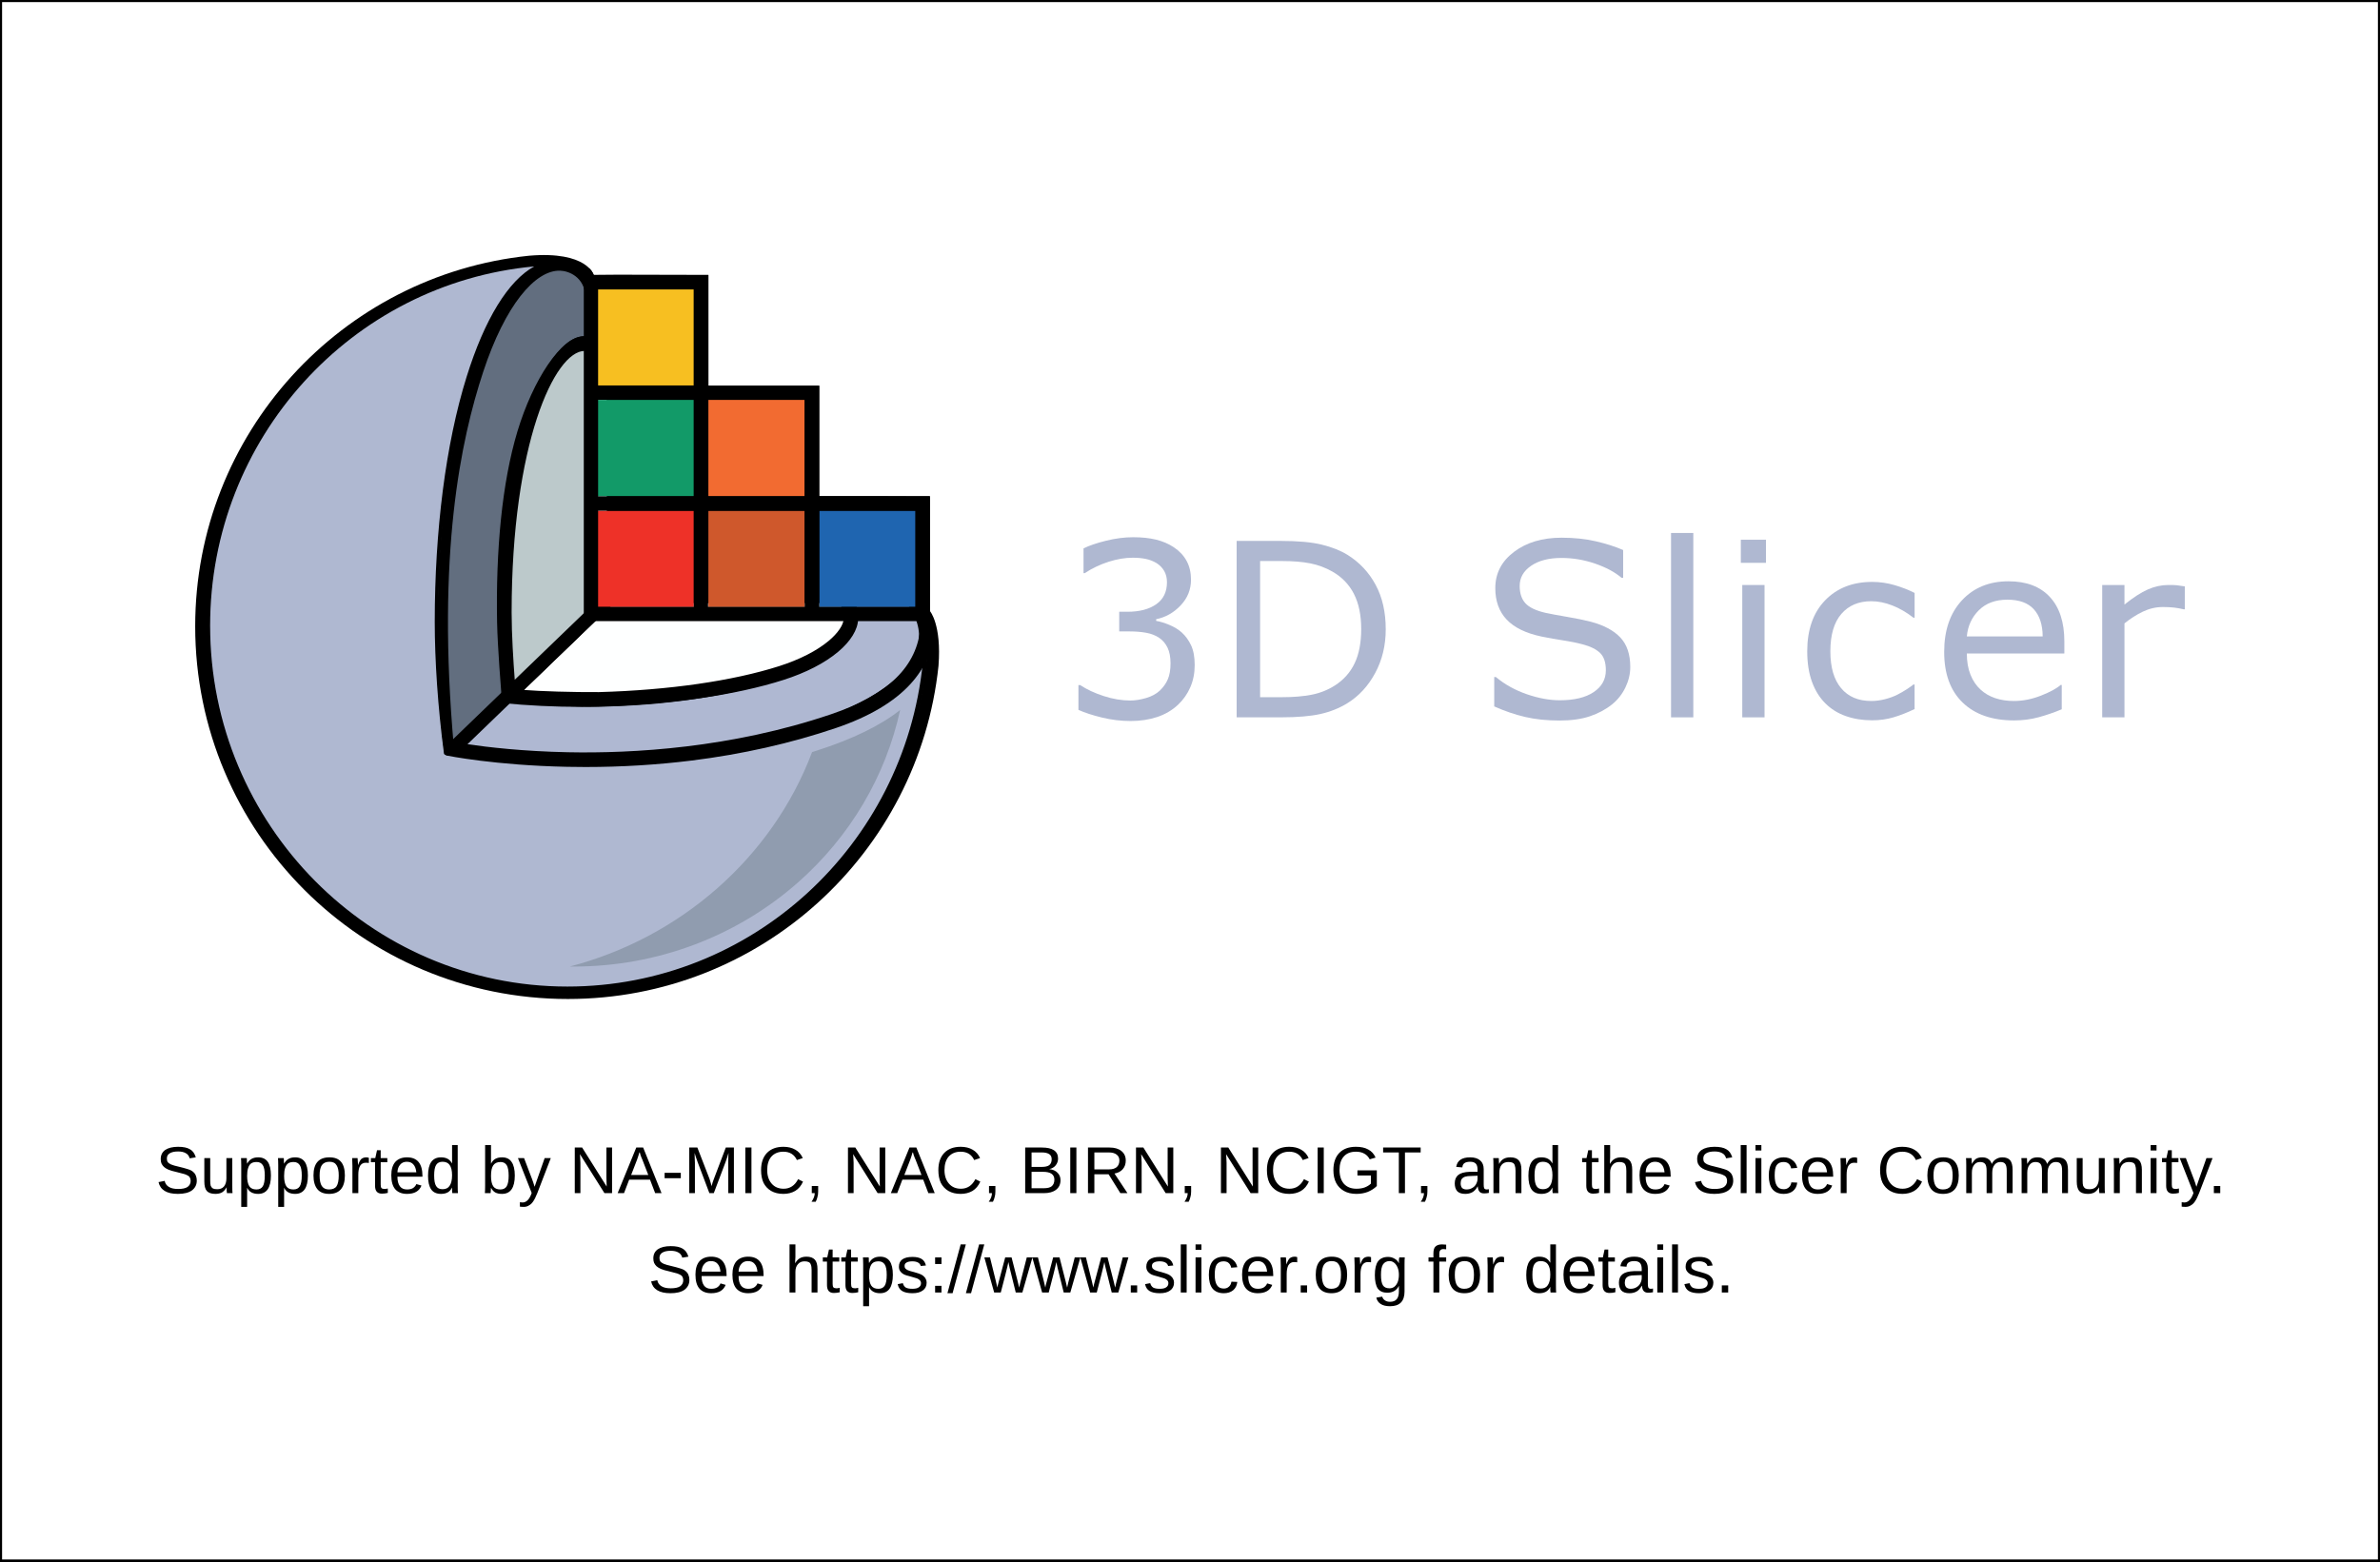
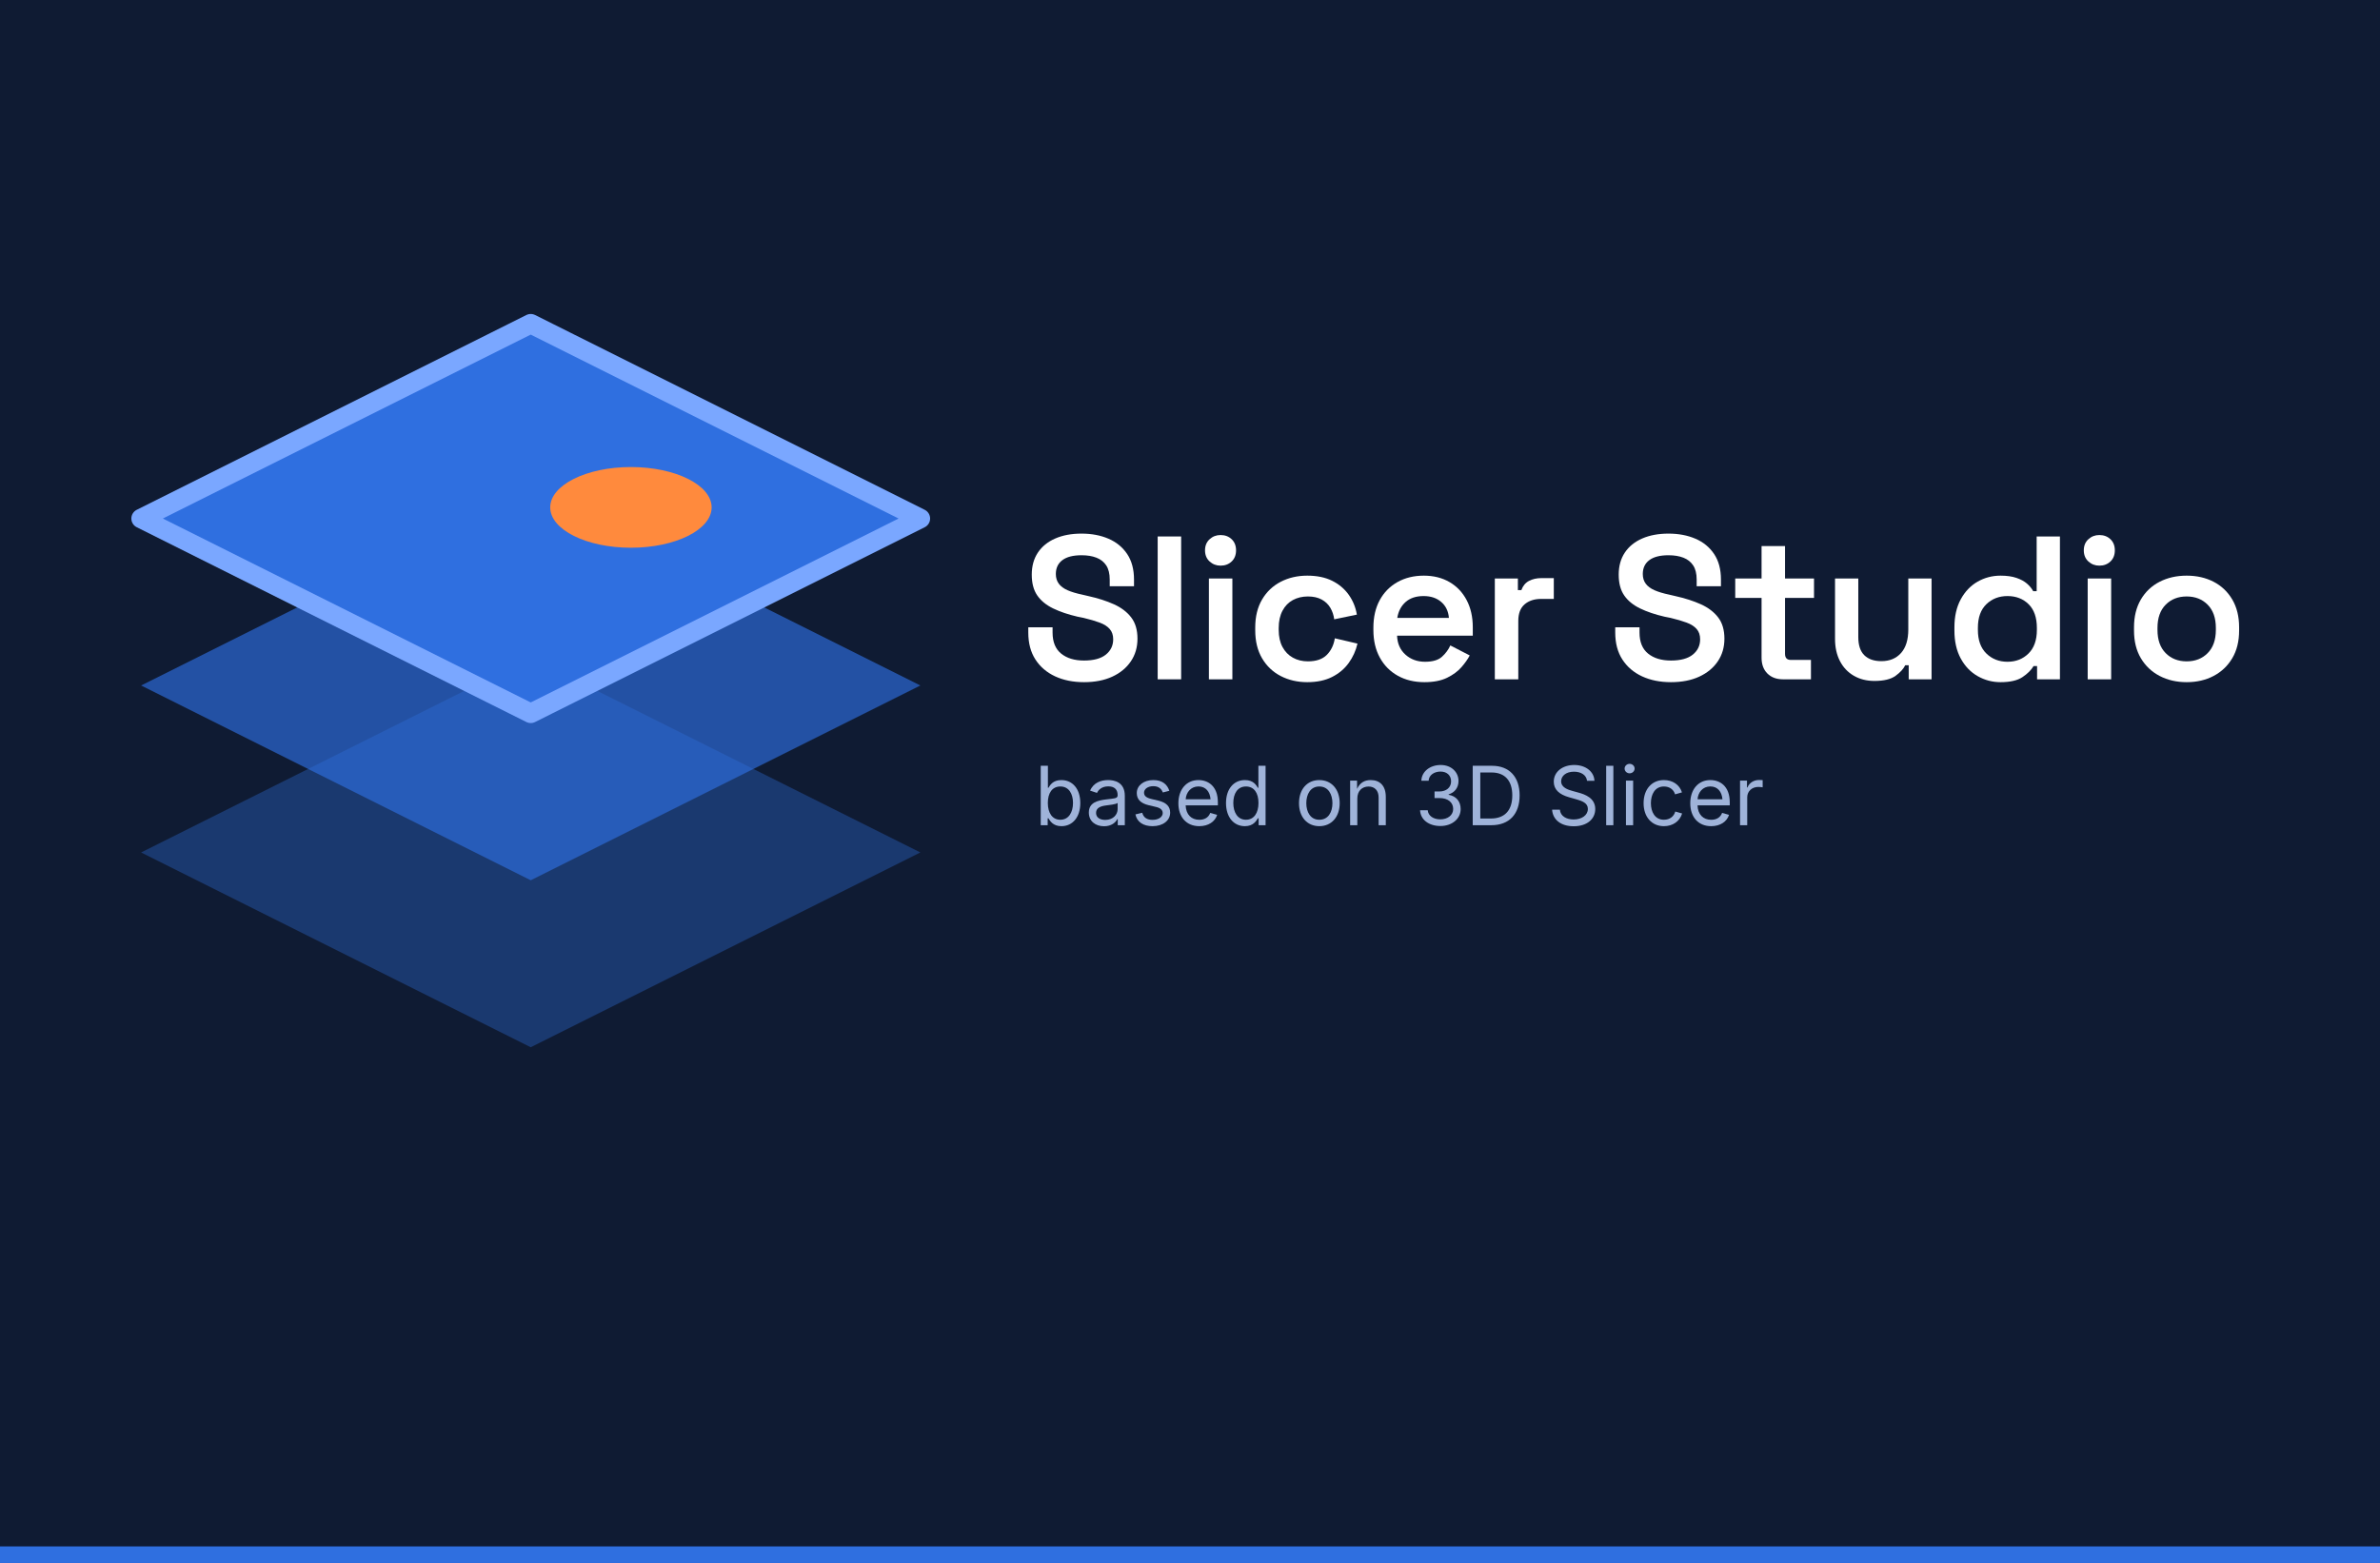
- <svg xmlns="http://www.w3.org/2000/svg" xmlns:xlink="http://www.w3.org/1999/xlink" width="573" height="376" viewBox="0 0 151.606 99.483" version="1.1" id="svg8">
-   <defs id="defs2">
-     <path d="M3225.3,4190c-298.6,0-658.1-34.3-922.8-69.3c-38.9-290.2-48.7-604.5-48.7-935.8    c0-1335.2,347.7-2436.4,789.5-2539.1c-1340.3,73-2404.8,1193.7-2404.8,2565.7c0,1419.1,1139,2569.6,2544,2569.6    c1356.8,0,2465.5-1073,2539.9-2424.7C5653.6,3827.9,4538.4,4190,3225.3,4190z" id="SVGID_1_" />
-   </defs>
-   <g id="layer1" transform="translate(0,-197.5166)">
-     <rect style="opacity:1;fill:#ffffff;fill-opacity:1;stroke:#000000;stroke-width:0.265;stroke-linecap:round;stroke-miterlimit:4;stroke-dasharray:none;stroke-opacity:1" id="rect1317" width="151.606" height="99.483" x="0" y="197.517" />
-     <g id="g1008" transform="matrix(0.00899764,0,0,0.00899764,7.596965,208.4833)">
-       <path id="path817" d="m 5739,3107.3 v 0 l -0.1,-812.6 -783.5,-0.4 V 1512.1 H 4170.7 V 728.2 l -644.1,-1.5 -167.7,1.4 c 0,0 -45.3,-171.2 -457.2,-136.3 C 1573.6,729 537.6,1851.6 537.6,3216.2 c 0,1457.2 1181.3,2638.5 2638.5,2638.5 1362.6,0 2483.9,-1032.9 2623.8,-2358.4 22.9,-294.1 -60.9,-389 -60.9,-389 z" />
-       <g id="g827">
-         <defs id="defs820">
-           <path d="m 3225.3,4190 c -298.6,0 -658.1,-34.3 -922.8,-69.3 -38.9,-290.2 -48.7,-604.5 -48.7,-935.8 0,-1335.2 347.7,-2436.4 789.5,-2539.1 -1340.3,73 -2404.8,1193.7 -2404.8,2565.7 0,1419.1 1139,2569.6 2544,2569.6 1356.8,0 2465.5,-1073 2539.9,-2424.7 -68.8,471.5 -1184,833.6 -2497.1,833.6 z" id="path947" />
-         </defs>
-         <use id="use822" style="overflow:visible;fill:#afb8d1" xlink:href="#SVGID_1_" x="0" y="0" width="100%" height="100%" />
-         <clipPath id="SVGID_2_">
-           <use id="use824" style="overflow:visible" xlink:href="#SVGID_1_" x="0" y="0" width="100%" height="100%" />
-         </clipPath>
-       </g>
-       <g id="g833">
-         <g id="g831">
-           <path id="path829" d="m 3172.6,5795.8 c -683.5,0 -1326,-268.8 -1809.3,-756.9 C 880.1,4550.7 614,3901.8 614,3211.6 614,1838.6 1676.4,705.2 3032.6,631.3 c 7.7,-0.4 14.2,5 15.3,12.5 1.1,7.5 -3.8,14.6 -11.2,16.3 -436.4,101.4 -778.2,1210.5 -778.2,2524.9 0,263.3 17.7,605.2 59.4,922.8 164.5,21.5 546.6,67.7 897.5,67.7 637,0 1244.5,-85 1710.6,-239.2 465.6,-154.1 739.8,-360.7 772.1,-581.8 1.1,-7.7 8.2,-13.1 15.9,-12.4 7.8,0.8 13.6,7.5 13.1,15.3 -75.4,1367.3 -1197.4,2438.4 -2554.5,2438.4 z M 2938,667.5 C 1643.5,787.5 643.2,1886.7 643.2,3211.6 c 0,1408.8 1134.7,2555 2529.4,2555 1301.8,0 2384.9,-997 2516,-2291.3 -96.6,187.2 -357.7,357.7 -753.4,488.7 -469,155.2 -1079.7,240.7 -1719.7,240.7 -360.7,0 -746.4,-56.7 -904.2,-77.6 -6.5,-0.9 -11.7,-6 -12.6,-12.5 -43.3,-322.4 -65.2,-662.3 -65.2,-929.6 0,-645.3 77.5,-1261.8 225.7,-1736.1 127.5,-408.6 295,-680.4 478.8,-781.4 z" />
-         </g>
-       </g>
-       <g id="g839">
-         <g id="g837">
-           <path id="path835" d="m 4936.8,4096.3 c -10,3.2 -20.6,6.5 -31.8,9.9 -283,750.9 -936.2,1315.8 -1715.2,1518.5 9.3,0.1 18.7,0.2 28.1,0.2 587.1,0 1150.2,-210.9 1585.5,-593.9 370.6,-326.1 622.7,-753.7 725,-1222.8 -138.3,109.6 -338,207.2 -591.6,288.1 z" class="st0" style="fill:#909caf" />
-         </g>
-       </g>
-       <g id="g845">
-         <g id="g843">
-           <path id="path841" d="M 3301.7,887.5 C 3295,737.8 3177.8,699.4 3121.1,697.7 c -176.5,-5.3 -389.1,244 -545,717.7 -157.1,477.2 -330.3,1285.3 -207.2,2656.2 l 340.4,-329.3 c 0,0 -2.3,-25.8 -4.5,-52.8 0,0 -26.7,-330.8 -29.9,-499.6 -9.8,-512 34.8,-991.3 143.8,-1353.5 109.7,-364.3 310.7,-673.7 467.4,-673.7 54.1,0 54.1,130.4 105.3,177.8 z" class="st1" style="fill:#626e7f" />
-         </g>
-       </g>
-       <g id="g851">
-         <g id="g849">
-           <path id="path847" d="m 4946.5,3883.1 c 292.9,-102.9 917.3,-382 651.3,-797.3 -16,-24.9 -35.6,-47.4 -59.8,-64.6 h -497.3 c 62.2,58.9 93.8,120.7 93.8,183.7 0,156.5 -194.1,303 -546.6,412.6 -350.4,108.9 -816.2,168.9 -1311.6,168.9 -194.2,0 -385.8,-9.3 -569.4,-27.7 l -0.9,-0.1 -334.4,313.3 c 164.7,21.5 559.9,58.2 888.9,58.2 633.9,-0.1 1232.7,-87.8 1686,-247 z" class="st2" style="fill:#afb8d2" />
-         </g>
-       </g>
-       <g id="g855">
-         <path id="path853" d="m 3297.3,1226.2 c -268.5,0 -556,760.1 -556,1891.6 0,173.9 15.3,402.5 29.4,568.7 l 718.7,-709.3 -2.9,-1676.3 c -51.9,-54.9 -137,-74.7 -189.2,-74.7 z" class="st3" style="fill:#bcc9cb" />
-       </g>
-       <g id="g863">
-         <g id="g861">
-           <path id="path857" d="m 3332.1,3733.7 c -150.6,0 -363.5,-11.7 -506.9,-28.5 l 729,-704.3 1566.2,-0.9 c 42.1,46 61.6,99.7 59.7,163.5 -3.4,109.7 -159,276.4 -492.6,382.9 -332.6,106.2 -791,172.4 -1290.8,186.3 -19.8,0.7 -41.5,1 -64.6,1 z" class="st4" style="fill:#feffff" />
-           <path id="path859" d="m 3332.1,3748.5 c -148.3,0 -346.3,-11.5 -492.7,-28.6 l -29.4,-3.4 698.8,-730.2 h 6.3 l 1611.7,-0.9 4.4,4.8 c 44.8,49 65.6,105.9 63.5,173.9 -1.9,63 -47.3,135.3 -127.6,203.5 -90.7,76.9 -220.4,143.6 -375.2,193.1 -333.8,106.6 -793.7,173 -1294.8,187 -20.1,0.5 -41.9,0.8 -65,0.8 z m -496.7,-54.6 c 141.7,15.1 359.2,25.1 496.7,25.1 22.8,0 44.4,-0.3 64,-0.8 498.5,-13.9 955.5,-79.9 1286.7,-185.6 151.1,-48.3 277.4,-113.1 365.2,-187.5 72.9,-61.8 115.6,-128.1 117.2,-181.9 1.8,-57.8 -15.1,-106.4 -51.5,-148.4 l -1573.3,0.9 z" />
-         </g>
-       </g>
-       <path id="path865" d="m 5672.3,3217.8 c -21.4,280.6 -228.1,483.5 -632,620.4 -706.6,239.6 -1404.4,278.7 -1865.5,269.3 -315.7,-6.4 -566.6,-35.8 -709.6,-56.8 l 312,-300.9 c 147.2,20.2 379.9,35.1 554.7,35.1 23.6,0 45.8,-0.3 65.9,-0.8 504.5,-14.1 967.9,-81.1 1304.9,-188.7 157.7,-50.4 291.2,-119 385.9,-198.4 89.6,-75.1 140.1,-157.4 142.4,-231.8 2.5,-82.7 -26.1,-154 -85.1,-212.1 l -4.3,-4.2 -1615.9,0.9 -2.9,-1648.9 c 0,-9.3 -3.6,-18.2 -10,-25 -56.2,-59.5 -148.8,-114.7 -215.8,-114.7 -154.4,0 -301.3,222.9 -413.5,575.6 -115.4,362.9 -179,853.5 -179,1381.2 0,185.5 17.3,423.3 27.1,542.2 l -385,371.3 c -8.3,-1.6 -12.9,-2.5 -13.3,-2.6 0,0 0,0 0,0 l -20.7,101 c 14,2.9 348.1,70.3 857.4,80.8 43.8,0.9 87.6,1.4 131.3,1.4 254.4,0 506.5,-15.4 751.1,-45.8 358.6,-44.7 702.1,-122.1 1020.9,-230.2 234.4,-79.5 412.3,-184.6 528.9,-312.5 103.1,-113.2 161.3,-247 172.8,-397.7 z m -543.5,-55.7 c -1.3,43.5 -40.9,102 -105.8,156.4 -84.6,70.9 -206,132.9 -351.2,179.3 -328.1,104.8 -781.5,170.1 -1276.3,183.9 -188.1,1.3 -411.8,-5.8 -531.6,-15.3 l 637,-614.2 1595.4,-0.9 c 23.5,32 33.8,67.4 32.5,110.8 z m -2351,-44.2 c 0,-1194.5 304.5,-1852 516.8,-1852 45.8,0 113.4,13.8 155.4,50.6 l 2.9,1645.6 -124.9,123.1 -528.1,509.2 c -9.6,-126.9 -22.1,-320.7 -22.1,-476.5 z" />
-       <g id="g899">
-         <g id="g869">
-           <path id="path867" d="m 7521.4,3258.9 c 26.8,24.1 48.9,54.3 66.3,90.6 17.3,36.4 26,83.3 26,140.9 0,57.1 -10.4,109.4 -31,156.9 -20.7,47.5 -49.8,88.9 -87.3,124.2 -41.9,39.2 -91.3,68.1 -148.1,86.8 -56.8,18.7 -119,28.1 -186.7,28.1 -69.4,0 -137.6,-8.3 -204.7,-24.8 -67.1,-16.5 -122.2,-34.5 -165.3,-54.1 v -175.3 h 12.6 c 47.5,31.3 103.5,57.3 167.8,78 64.3,20.7 126.4,31 186.3,31 35.2,0 72.7,-5.9 112.4,-17.6 39.7,-11.7 71.9,-29.1 96.5,-52 25.7,-24.6 44.9,-51.7 57.5,-81.4 12.6,-29.6 18.9,-67.1 18.9,-112.4 0,-44.7 -7.1,-81.8 -21.4,-111.2 -14.3,-29.4 -34,-52.4 -59.2,-69.2 -25.2,-17.3 -55.7,-29.2 -91.4,-35.7 -35.8,-6.4 -74.4,-9.6 -115.8,-9.6 h -75.5 v -139.3 h 58.7 c 85,0 152.8,-17.7 203.5,-53.3 50.6,-35.5 75.9,-87.4 75.9,-155.6 0,-30.2 -6.4,-56.6 -19.3,-79.3 -12.9,-22.7 -30.8,-41.2 -53.7,-55.8 -24.1,-14.5 -49.8,-24.6 -77.2,-30.2 -27.4,-5.6 -58.4,-8.4 -93.1,-8.4 -53.1,0 -109.6,9.5 -169.5,28.5 -59.9,19 -116.3,45.9 -169.5,80.5 h -8.4 V 2664 c 39.7,-19.6 92.7,-37.6 159,-54.1 66.3,-16.5 130.5,-24.8 192.5,-24.8 61,0 114.7,5.6 161.1,16.8 46.4,11.2 88.4,29.1 125.8,53.7 40.3,26.8 70.8,59.3 91.4,97.3 20.7,38 31,82.5 31,133.4 0,69.4 -24.5,129.9 -73.4,181.6 -49,51.7 -106.7,84.3 -173.3,97.7 v 11.7 c 26.8,4.5 57.6,13.8 92.3,28.1 34.9,14.4 64.3,32.2 88.3,53.5 z" class="st5" style="fill:#afb8d1" />
-         </g>
-         <g id="g873">
-           <path id="path871" d="m 8966.2,3237 c 0,113.6 -24.7,216.5 -74.2,308.7 -49.5,92.3 -115.4,163.9 -197.6,214.8 -57.1,35.2 -120.7,60.7 -190.9,76.3 -70.2,15.7 -162.6,23.5 -277.3,23.5 H 7910.7 V 2611.2 h 312.1 c 121.9,0 218.8,8.8 290.7,26.4 71.9,17.6 132.7,41.8 182.5,72.6 85,53.1 151.3,123.9 198.8,212.3 47.6,88.3 71.4,193.2 71.4,314.5 z m -173.7,-2.5 c 0,-97.9 -17.1,-180.4 -51.2,-247.5 -34.1,-67.1 -85,-120 -152.7,-158.6 -49.2,-28 -101.5,-47.4 -156.9,-58.3 -55.4,-10.9 -121.7,-16.4 -198.8,-16.4 h -156.1 v 964 h 156.1 c 80,0 149.8,-5.9 209.3,-17.6 59.6,-11.7 114.2,-33.6 164,-65.4 62.1,-39.7 108.7,-92 139.7,-156.9 31.1,-64.8 46.6,-146 46.6,-243.3 z" class="st5" style="fill:#afb8d1" />
-         </g>
-         <g id="g877">
-           <path id="path875" d="m 10697.4,3503.8 c 0,48.7 -11.3,96.8 -34,144.3 -22.7,47.5 -54.4,87.8 -95.2,120.8 -44.8,35.8 -96.9,63.8 -156.5,83.9 -59.6,20.1 -131.3,30.2 -215.2,30.2 -90.1,0 -171,-8.4 -242.9,-25.2 -71.9,-16.8 -145,-41.7 -219.4,-74.7 V 3575 h 11.7 c 63.2,52.6 136.2,93.1 219,121.7 82.8,28.5 160.5,42.8 233.2,42.8 102.9,0 183,-19.3 240.4,-57.9 57.3,-38.6 86,-90 86,-154.4 0,-55.4 -13.6,-96.2 -40.7,-122.5 -27.1,-26.3 -68.4,-46.7 -123.8,-61.2 -41.9,-11.2 -87.4,-20.4 -136.3,-27.7 -48.9,-7.3 -100.8,-16.5 -155.6,-27.7 -110.7,-23.5 -192.8,-63.6 -246.2,-120.4 -53.4,-56.8 -80.1,-130.7 -80.1,-221.9 0,-104.6 44.2,-190.3 132.6,-257.1 88.4,-66.8 200.5,-100.3 336.4,-100.3 87.8,0 168.3,8.4 241.6,25.2 73.3,16.8 138.1,37.5 194.6,62.1 V 2872 h -11.7 c -47.5,-40.3 -110.1,-73.7 -187.5,-100.3 -77.5,-26.6 -156.8,-39.9 -237.9,-39.9 -88.9,0 -160.4,18.5 -214.4,55.4 -54,36.9 -81,84.5 -81,142.6 0,52 13.4,92.9 40.3,122.5 26.8,29.7 74.1,52.3 141.8,68 35.8,7.8 86.7,17.3 152.7,28.5 66,11.2 121.9,22.7 167.8,34.4 92.8,24.6 162.8,61.8 209.7,111.6 47.1,49.9 70.6,119.6 70.6,209 z" class="st5" style="fill:#afb8d1" />
-         </g>
-         <g id="g881">
-           <path id="path879" d="M 11143.7,3860.4 H 10986 V 2555 h 157.7 z" class="st5" style="fill:#afb8d1" />
-         </g>
-         <g id="g885">
-           <path id="path883" d="m 11658,2766.4 h -177.9 v -163.6 h 177.9 z m -10,1094 h -157.7 v -937.1 h 157.7 z" class="st5" style="fill:#afb8d1" />
-         </g>
-         <g id="g889">
-           <path id="path887" d="m 12710.4,3801.7 c -52.6,25.2 -102.5,44.8 -149.8,58.7 -47.3,14 -97.5,21 -150.6,21 -67.7,0 -129.8,-9.9 -186.3,-29.8 -56.5,-19.8 -104.9,-49.9 -145.1,-90.2 -40.8,-40.3 -72.4,-91.2 -94.8,-152.7 -22.4,-61.5 -33.6,-133.4 -33.6,-215.6 0,-153.2 42.1,-273.5 126.3,-360.8 84.2,-87.3 195.3,-130.9 333.5,-130.9 53.7,0 106.4,7.6 158.2,22.7 51.7,15.1 99.1,33.6 142.2,55.4 v 175.3 h -8.4 c -48.1,-37.5 -97.7,-66.3 -148.9,-86.4 -51.2,-20.1 -101.1,-30.2 -149.8,-30.2 -89.5,0 -160.1,30.1 -211.8,90.2 -51.7,60.1 -77.6,148.4 -77.6,264.7 0,113 25.3,199.8 75.9,260.5 50.6,60.7 121.8,91 213.5,91 31.9,0 64.3,-4.2 97.3,-12.6 33,-8.4 62.6,-19.3 88.9,-32.7 22.9,-11.7 44.5,-24.2 64.6,-37.3 20.1,-13.1 36.1,-24.5 47.8,-34 h 8.4 v 173.7 z" class="st5" style="fill:#afb8d1" />
-         </g>
-         <g id="g893">
-           <path id="path891" d="m 13770.6,3408.2 h -690.5 c 0,57.6 8.7,107.8 26,150.6 17.3,42.8 41.1,77.9 71.3,105.3 29.1,26.8 63.6,47 103.6,60.4 40,13.4 84,20.1 132.1,20.1 63.8,0 127.9,-12.7 192.6,-38.2 64.6,-25.4 110.6,-50.5 138,-75.1 h 8.4 v 172 c -53.1,22.4 -107.4,41.1 -162.8,56.2 -55.4,15.1 -113.6,22.7 -174.5,22.7 -155.5,0 -276.9,-42.1 -364.1,-126.3 -87.3,-84.2 -130.9,-203.7 -130.9,-358.7 0,-153.2 41.8,-274.9 125.4,-365 83.6,-90 193.7,-135.1 330.1,-135.1 126.4,0 223.9,36.9 292.4,110.7 68.5,73.8 102.8,178.7 102.8,314.6 v 85.8 z m -153.5,-120.8 c -0.6,-82.8 -21.4,-146.8 -62.5,-192.1 -41.1,-45.3 -103.6,-68 -187.5,-68 -84.5,0 -151.7,24.9 -201.8,74.7 -50.1,49.8 -78.4,111.6 -85.2,185.4 z" class="st5" style="fill:#afb8d1" />
-         </g>
-         <g id="g897">
-           <path id="path895" d="m 14623.2,3095.3 h -8.4 c -23.5,-5.6 -46.3,-9.6 -68.4,-12.2 -22.1,-2.5 -48.2,-3.8 -78.4,-3.8 -48.7,0 -95.6,10.8 -140.9,32.3 -45.3,21.5 -88.9,49.4 -130.9,83.5 v 665.3 h -157.7 v -937.1 h 157.7 v 138.4 c 62.6,-50.3 117.9,-86 165.7,-107 47.8,-21 96.6,-31.5 146.4,-31.5 27.4,0 47.3,0.7 59.6,2.1 12.3,1.4 30.8,4.1 55.4,8 v 162 z" class="st5" style="fill:#afb8d1" />
-         </g>
-       </g>
-       <g id="g905">
-         <g id="g903">
-           <rect id="rect901" height="681.6" width="681.6" class="st6" y="830.6" x="3386.2" style="fill:#f7bf21" />
-         </g>
-       </g>
-       <g id="g911">
-         <g id="g909">
-           <rect id="rect907" height="681.6" width="681.6" class="st7" y="1612.8" x="3386.2" style="fill:#129a68" />
-         </g>
-       </g>
-       <g id="g915">
-         <rect id="rect913" height="681.6" width="681.6" class="st8" y="1612.8" x="4170.8" style="fill:#f26b31" />
-       </g>
-       <g id="g921">
-         <g id="g919">
-           <rect id="rect917" height="681.6" width="681.6" class="st9" y="2398.1" x="4955.5" style="fill:#1f65b0" />
-         </g>
-       </g>
-       <g id="g927">
-         <g id="g925">
-           <rect id="rect923" height="681.6" width="681.6" class="st10" y="2398.1" x="3386.2" style="fill:#ee3128" />
-         </g>
-       </g>
-       <g id="g933">
-         <g id="g931">
-           <rect id="rect929" height="681.6" width="681.6" class="st11" y="2398.1" x="4170.8" style="fill:#cf582c" />
-         </g>
-       </g>
-       <path id="path935" d="m 5739,3107.3 v 0 -812.5 l -783.5,-0.5 v -782.2 h -784.7 v -784 h -811.7 c 0,0 -5.3,-20.1 -28.9,-45.2 0,0 -41.5,11.1 -41.5,34.7 0,23.2 0,2446 0,2446 l 43.3,15.6 H 5696.5 Z M 4067.4,3078 H 3390 v -681 h 677.4 z m 0,-782.2 H 3390 v -684.1 h 677.4 z m 0,-785.3 H 3390 V 829.3 h 677.4 z M 4852.5,3078 h -683.9 v -681 h 683.9 z m 0,-782.2 h -683.9 v -684.1 h 683.9 z M 5636.7,3078 H 4956 v -681 h 680.7 z" />
+ <svg xmlns="http://www.w3.org/2000/svg" width="574" height="377" viewBox="0 0 574 377">
+   <rect width="574" height="377" fill="#0f1b33" />
+   <g transform="translate(30.00 66.00) scale(0.335616) translate(-220 -224)">
+     <polygon points="232,640 512,500 792,640 512,780" fill="#2f6fe0" fill-opacity="0.35" />
+     <polygon points="232,520 512,380 792,520 512,660" fill="#2f6fe0" fill-opacity="0.65" />
+     <polygon points="232,400 512,260 792,400 512,540" fill="#2f6fe0" stroke="#7aa7ff" stroke-width="14" stroke-linejoin="round" />
+     <ellipse cx="584" cy="392" rx="58" ry="29" fill="#ff8a3d" />
+   </g>
+   <g transform="translate(248.00 128.71) scale(0.04922) translate(-37.00 714.00)" fill="#ffffff">
+     <g>
+       <path d="M310.0 14Q230.0 14 168.5 -14.5Q107.0 -43 72.0 -97.0Q37.0 -151 37.0 -229V-255H156.0V-229Q156.0 -160 198.0 -126.0Q240.0 -92 310.0 -92Q381.0 -92 417.0 -121.0Q453.0 -150 453.0 -196Q453.0 -227 436.0 -246.5Q419.0 -266 386.5 -278.0Q354.0 -290 308.0 -301L278.0 -307Q209.0 -323 158.5 -347.5Q108.0 -372 81.0 -411.0Q54.0 -450 54.0 -513Q54.0 -576 84.0 -621.0Q114.0 -666 169.0 -690.0Q224.0 -714 298.0 -714Q372.0 -714 430.0 -689.0Q488.0 -664 521.5 -614.0Q555.0 -564 555.0 -489V-456H436.0V-489Q436.0 -532 419.0 -558.0Q402.0 -584 371.0 -596.0Q340.0 -608 298.0 -608Q236.0 -608 204.0 -584.0Q172.0 -560 172.0 -516Q172.0 -488 186.5 -468.5Q201.0 -449 229.5 -436.5Q258.0 -424 301.0 -415L331.0 -408Q403.0 -392 457.0 -367.5Q511.0 -343 541.5 -303.0Q572.0 -263 572.0 -199Q572.0 -136 539.5 -88.0Q507.0 -40 448.5 -13.0Q390.0 14 310.0 14Z" />
+       <path d="M671.0 0V-700H786.0V0Z" />
+       <path d="M922.0 0V-494H1037.0V0ZM979.0 -557Q948.0 -557 925.5 -577.5Q903.0 -598 903.0 -632Q903.0 -666 925.5 -686.5Q948.0 -707 979.0 -707Q1012.0 -707 1033.5 -686.5Q1055.0 -666 1055.0 -632Q1055.0 -598 1033.5 -577.5Q1012.0 -557 979.0 -557Z" />
+       <path d="M1404.0 14Q1332.0 14 1274.0 -16.0Q1216.0 -46 1182.5 -103.0Q1149.0 -160 1149.0 -240V-254Q1149.0 -334 1182.5 -391.0Q1216.0 -448 1274.0 -478.0Q1332.0 -508 1404.0 -508Q1475.0 -508 1525.5 -483.0Q1576.0 -458 1607.0 -414.5Q1638.0 -371 1647.0 -317L1536.0 -294Q1532.0 -325 1517.0 -350.5Q1502.0 -376 1474.5 -391.0Q1447.0 -406 1407.0 -406Q1366.0 -406 1333.5 -388.5Q1301.0 -371 1282.5 -336.0Q1264.0 -301 1264.0 -252V-242Q1264.0 -193 1282.5 -158.5Q1301.0 -124 1333.5 -106.0Q1366.0 -88 1407.0 -88Q1468.0 -88 1499.5 -119.5Q1531.0 -151 1539.0 -201L1650.0 -175Q1638.0 -123 1607.0 -80.0Q1576.0 -37 1525.5 -11.5Q1475.0 14 1404.0 14Z" />
+       <path d="M1978.0 14Q1904.0 14 1847.5 -17.5Q1791.0 -49 1759.5 -106.5Q1728.0 -164 1728.0 -241V-253Q1728.0 -331 1759.0 -388.0Q1790.0 -445 1846.0 -476.5Q1902.0 -508 1975.0 -508Q2047.0 -508 2101.0 -476.5Q2155.0 -445 2185.0 -388.0Q2215.0 -331 2215.0 -255V-214H1844.0Q1846.0 -156 1885.0 -121.0Q1924.0 -86 1981.0 -86Q2037.0 -86 2064.0 -110.5Q2091.0 -135 2105.0 -166L2200.0 -117Q2186.0 -90 2159.5 -59.5Q2133.0 -29 2089.0 -7.5Q2045.0 14 1978.0 14ZM1845.0 -301H2098.0Q2094.0 -350 2060.5 -379.0Q2027.0 -408 1974.0 -408Q1919.0 -408 1886.0 -379.0Q1853.0 -350 1845.0 -301Z" />
+       <path d="M2323.0 0V-494H2436.0V-437H2453.0Q2464.0 -468 2490.0 -482.0Q2516.0 -496 2552.0 -496H2612.0V-394H2550.0Q2500.0 -394 2469.0 -367.5Q2438.0 -341 2438.0 -286V0Z" />
+       <path d="M3186.0 14Q3106.0 14 3044.5 -14.5Q2983.0 -43 2948.0 -97.0Q2913.0 -151 2913.0 -229V-255H3032.0V-229Q3032.0 -160 3074.0 -126.0Q3116.0 -92 3186.0 -92Q3257.0 -92 3293.0 -121.0Q3329.0 -150 3329.0 -196Q3329.0 -227 3312.0 -246.5Q3295.0 -266 3262.5 -278.0Q3230.0 -290 3184.0 -301L3154.0 -307Q3085.0 -323 3034.5 -347.5Q2984.0 -372 2957.0 -411.0Q2930.0 -450 2930.0 -513Q2930.0 -576 2960.0 -621.0Q2990.0 -666 3045.0 -690.0Q3100.0 -714 3174.0 -714Q3248.0 -714 3306.0 -689.0Q3364.0 -664 3397.5 -614.0Q3431.0 -564 3431.0 -489V-456H3312.0V-489Q3312.0 -532 3295.0 -558.0Q3278.0 -584 3247.0 -596.0Q3216.0 -608 3174.0 -608Q3112.0 -608 3080.0 -584.0Q3048.0 -560 3048.0 -516Q3048.0 -488 3062.5 -468.5Q3077.0 -449 3105.5 -436.5Q3134.0 -424 3177.0 -415L3207.0 -408Q3279.0 -392 3333.0 -367.5Q3387.0 -343 3417.5 -303.0Q3448.0 -263 3448.0 -199Q3448.0 -136 3415.5 -88.0Q3383.0 -40 3324.5 -13.0Q3266.0 14 3186.0 14Z" />
+       <path d="M3735.0 0Q3687.0 0 3658.5 -28.5Q3630.0 -57 3630.0 -106V-399H3501.0V-494H3630.0V-653H3745.0V-494H3887.0V-399H3745.0V-125Q3745.0 -95 3773.0 -95H3872.0V0Z" />
+       <path d="M4183.0 8Q4126.0 8 4082.0 -17.5Q4038.0 -43 4014.0 -89.5Q3990.0 -136 3990.0 -198V-494H4104.0V-207Q4104.0 -147 4133.5 -118.0Q4163.0 -89 4217.0 -89Q4278.0 -89 4313.5 -129.0Q4349.0 -169 4349.0 -244V-494H4463.0V0H4351.0V-69H4334.0Q4321.0 -42 4286.5 -17.0Q4252.0 8 4183.0 8Z" />
+       <path d="M4801.0 14Q4741.0 14 4689.0 -15.5Q4637.0 -45 4606.0 -102.0Q4575.0 -159 4575.0 -239V-255Q4575.0 -335 4606.0 -392.0Q4637.0 -449 4688.5 -478.5Q4740.0 -508 4801.0 -508Q4847.0 -508 4879.0 -497.0Q4911.0 -486 4930.5 -469.0Q4950.0 -452 4961.0 -432H4978.0V-700H5092.0V0H4980.0V-65H4963.0Q4945.0 -35 4908.0 -10.5Q4871.0 14 4801.0 14ZM4835.0 -86Q4897.0 -86 4938.0 -126.5Q4979.0 -167 4979.0 -242V-252Q4979.0 -328 4938.5 -368.0Q4898.0 -408 4835.0 -408Q4773.0 -408 4731.5 -368.0Q4690.0 -328 4690.0 -252V-242Q4690.0 -167 4731.5 -126.5Q4773.0 -86 4835.0 -86Z" />
+       <path d="M5228.0 0V-494H5343.0V0ZM5285.0 -557Q5254.0 -557 5231.5 -577.5Q5209.0 -598 5209.0 -632Q5209.0 -666 5231.5 -686.5Q5254.0 -707 5285.0 -707Q5318.0 -707 5339.5 -686.5Q5361.0 -666 5361.0 -632Q5361.0 -598 5339.5 -577.5Q5318.0 -557 5285.0 -557Z" />
+       <path d="M5713.0 14Q5639.0 14 5580.5 -16.5Q5522.0 -47 5488.5 -103.5Q5455.0 -160 5455.0 -239V-255Q5455.0 -334 5488.5 -391.0Q5522.0 -448 5580.5 -478.0Q5639.0 -508 5713.0 -508Q5787.0 -508 5845.0 -478.0Q5903.0 -448 5936.5 -391.0Q5970.0 -334 5970.0 -255V-239Q5970.0 -160 5936.5 -103.5Q5903.0 -47 5845.0 -16.5Q5787.0 14 5713.0 14ZM5713.0 -88Q5776.0 -88 5816.0 -128.5Q5856.0 -169 5856.0 -242V-252Q5856.0 -325 5816.0 -365.5Q5776.0 -406 5713.0 -406Q5650.0 -406 5610.0 -365.5Q5570.0 -325 5570.0 -252V-242Q5570.0 -169 5610.0 -128.5Q5650.0 -88 5713.0 -88Z" />
    </g>
-     <text xml:space="preserve" style="font-style:normal;font-variant:normal;font-weight:normal;font-stretch:normal;font-size:4.233px;line-height:1.25;font-family:Arial;-inkscape-font-specification:Arial;letter-spacing:0px;word-spacing:0px;fill:#000000;fill-opacity:1;stroke:none;stroke-width:0.265" x="41.288" y="279.86" id="text1012">
-       <tspan x="41.288" y="279.86" style="font-style:normal;font-variant:normal;font-weight:normal;font-stretch:normal;font-size:4.233px;font-family:Arial;-inkscape-font-specification:Arial;fill:#000000;fill-opacity:1;stroke-width:0.265" id="tspan1022">See https://www.slicer.org for details.</tspan>
-     </text>
-     <text xml:space="preserve" style="font-style:normal;font-variant:normal;font-weight:normal;font-stretch:normal;font-size:4.233px;line-height:1.25;font-family:Arial;-inkscape-font-specification:Arial;letter-spacing:0px;word-spacing:0px;fill:#000000;fill-opacity:1;stroke:none;stroke-width:0.265" x="9.911" y="273.532" id="text1012-1">
-       <tspan x="9.911" y="273.532" style="font-style:normal;font-variant:normal;font-weight:normal;font-stretch:normal;font-size:4.233px;font-family:Arial;-inkscape-font-specification:Arial;fill:#000000;fill-opacity:1;stroke-width:0.265" id="tspan1022-3">Supported by NA-MIC, NAC, BIRN, NCIGT, and the Slicer Community.</tspan>
-     </text>
  </g>
-   <style id="style815" type="text/css">
- 	.st0{fill:#909CAF;}
- 	.st1{fill:#626E7F;}
- 	.st2{fill:#AFB8D2;}
- 	.st3{fill:#BCC9CB;}
- 	.st4{fill:#FEFFFF;}
- 	.st5{fill:#AFB8D1;}
- 	.st6{fill:#F7BF21;}
- 	.st7{fill:#129A68;}
- 	.st8{fill:#F26B31;}
- 	.st9{fill:#1F65B0;}
- 	.st10{fill:#EE3128;}
- 	.st11{fill:#CF582C;}
- </style>
+   <g transform="translate(251.00 184.24) scale(0.00962) translate(-158.00 1539.00)" fill="#9fb3d9">
+     <g>
+       <path d="M677.0 24C956.0 24 1150.0 -200 1150.0 -556C1150.0 -910 955.0 -1132 676.0 -1132C458.0 -1132 389.0 -998 352.0 -939H338.0V-1490H158.0V0H332.0V-173H352.0C389.0 -111 464.0 24 677.0 24ZM650.0 -137C447.0 -137 336.0 -309 336.0 -558C336.0 -805 444.0 -971 650.0 -971C862.0 -971 967.0 -790 967.0 -558C967.0 -323 859.0 -137 650.0 -137Z" />
+       <path d="M1745.0 26C1934.0 26 2039.0 -73 2077.0 -152H2089.0V0H2266.0V-737C2266.0 -1086 1997.0 -1132 1847.0 -1132C1674.0 -1132 1482.0 -1070 1396.0 -867L1569.0 -810C1604.0 -888 1691.0 -974 1852.0 -974C2007.0 -974 2086.0 -894 2086.0 -755V-749C2086.0 -666 1998.0 -672 1799.0 -647C1592.0 -621 1364.0 -574 1364.0 -318C1364.0 -98 1533.0 26 1745.0 26ZM1776.0 -133C1642.0 -133 1545.0 -193 1545.0 -309C1545.0 -436 1660.0 -478 1791.0 -495C1860.0 -504 2056.0 -524 2086.0 -559V-404C2086.0 -267 1975.0 -133 1776.0 -133Z" />
+       <path d="M2962.0 24C3224.0 24 3403.0 -119 3403.0 -315C3403.0 -468 3308.0 -569 3105.0 -617L2936.0 -657C2805.0 -688 2748.0 -734 2748.0 -817C2748.0 -910 2848.0 -979 2981.0 -979C3125.0 -979 3188.0 -901 3219.0 -821L3382.0 -863C3331.0 -1020 3210.0 -1132 2980.0 -1132C2742.0 -1132 2566.0 -998 2566.0 -806C2566.0 -649 2663.0 -549 2866.0 -501L3052.0 -457C3162.0 -431 3216.0 -380 3216.0 -303C3216.0 -211 3116.0 -134 2960.0 -134C2826.0 -134 2735.0 -189 2703.0 -312L2532.0 -271C2572.0 -78 2732.0 24 2962.0 24Z" />
+       <path d="M4133.0 24C4362.0 24 4529.0 -91 4581.0 -260L4407.0 -308C4365.0 -194 4266.0 -136 4134.0 -136C3936.0 -136 3800.0 -264 3791.0 -498H4599.0V-573C4599.0 -986 4349.0 -1132 4112.0 -1132C3807.0 -1132 3609.0 -893 3609.0 -550C3609.0 -206 3809.0 24 4133.0 24ZM3792.0 -650C3803.0 -821 3920.0 -972 4112.0 -972C4296.0 -972 4399.0 -840 4416.0 -650Z" />
+       <path d="M5276.0 24C5489.0 24 5564.0 -111 5601.0 -173H5621.0V0H5795.0V-1490H5615.0V-939H5601.0C5564.0 -998 5495.0 -1132 5277.0 -1132C4998.0 -1132 4803.0 -910 4803.0 -556C4803.0 -200 4997.0 24 5276.0 24ZM5303.0 -137C5094.0 -137 4986.0 -323 4986.0 -558C4986.0 -790 5091.0 -971 5303.0 -971C5509.0 -971 5617.0 -805 5617.0 -558C5617.0 -309 5506.0 -137 5303.0 -137Z" />
+       <path d="M7142.0 24C7447.0 24 7653.0 -207 7653.0 -552C7653.0 -902 7447.0 -1132 7142.0 -1132C6838.0 -1132 6633.0 -902 6633.0 -552C6633.0 -207 6838.0 24 7142.0 24ZM7142.0 -137C6919.0 -137 6816.0 -332 6816.0 -552C6816.0 -775 6919.0 -971 7142.0 -971C7368.0 -971 7471.0 -774 7471.0 -552C7471.0 -332 7368.0 -137 7142.0 -137Z" />
+       <path d="M8095.0 -670C8095.0 -861 8216.0 -970 8377.0 -970C8533.0 -970 8629.0 -867 8629.0 -695V0H8809.0V-710C8809.0 -993 8657.0 -1132 8431.0 -1132C8281.0 -1132 8161.0 -1069 8089.0 -911L8088.0 -1118H7915.0V0H8095.0Z" />
+       <path d="M10178.0 20C10470.0 20 10686.0 -161 10686.0 -405C10686.0 -593 10575.0 -731 10385.0 -762V-774C10537.0 -819 10632.0 -942 10632.0 -1110C10632.0 -1322 10462.0 -1510 10184.0 -1510C9922.0 -1510 9708.0 -1349 9700.0 -1115H9883.0C9889.0 -1260 10028.0 -1345 10180.0 -1345C10342.0 -1345 10446.0 -1248 10446.0 -1100C10446.0 -946 10326.0 -846 10152.0 -846H10031.0V-681H10152.0C10373.0 -681 10498.0 -568 10498.0 -407C10498.0 -252 10362.0 -147 10175.0 -147C10005.0 -147 9871.0 -234 9860.0 -376H9668.0C9678.0 -140 9886.0 20 10178.0 20Z" />
+       <path d="M11453.0 0C11907.0 0 12164.0 -282 12164.0 -748C12164.0 -1210 11907.0 -1490 11472.0 -1490H10988.0V0ZM11178.0 -168V-1322H11459.0C11804.0 -1322 11980.0 -1106 11980.0 -748C11980.0 -386 11804.0 -168 11441.0 -168Z" />
+       <path d="M13519.0 26C13863.0 26 14060.0 -162 14060.0 -406C14060.0 -684 13798.0 -774 13638.0 -818L13489.0 -859C13380.0 -889 13205.0 -944 13205.0 -1100C13205.0 -1240 13333.0 -1342 13526.0 -1342C13703.0 -1342 13837.0 -1259 13854.0 -1114H14040.0C14031.0 -1339 13826.0 -1510 13532.0 -1510C13244.0 -1510 13020.0 -1343 13020.0 -1091C13020.0 -893 13160.0 -770 13400.0 -702L13580.0 -651C13739.0 -606 13875.0 -553 13875.0 -409C13875.0 -250 13721.0 -144 13519.0 -144C13344.0 -144 13188.0 -221 13173.0 -390H12978.0C12995.0 -140 13196.0 26 13519.0 26Z" />
+       <path d="M14514.0 -1490H14334.0V0H14514.0Z" />
+       <path d="M14830.0 0H15010.0V-1118H14830.0ZM14921.0 -1301C14990.0 -1301 15047.0 -1354 15047.0 -1420C15047.0 -1486 14990.0 -1539 14921.0 -1539C14853.0 -1539 14796.0 -1486 14796.0 -1420C14796.0 -1354 14853.0 -1301 14921.0 -1301Z" />
+       <path d="M15781.0 24C16000.0 24 16178.0 -95 16238.0 -294L16066.0 -343C16033.0 -222 15931.0 -137 15781.0 -137C15558.0 -137 15455.0 -332 15455.0 -552C15455.0 -775 15558.0 -971 15781.0 -971C15928.0 -971 16028.0 -889 16061.0 -774L16234.0 -823C16173.0 -1018 15997.0 -1132 15781.0 -1132C15477.0 -1132 15272.0 -902 15272.0 -552C15272.0 -207 15477.0 24 15781.0 24Z" />
+       <path d="M16966.0 24C17195.0 24 17362.0 -91 17414.0 -260L17240.0 -308C17198.0 -194 17099.0 -136 16967.0 -136C16769.0 -136 16633.0 -264 16624.0 -498H17432.0V-573C17432.0 -986 17182.0 -1132 16945.0 -1132C16640.0 -1132 16442.0 -893 16442.0 -550C16442.0 -206 16642.0 24 16966.0 24ZM16625.0 -650C16636.0 -821 16753.0 -972 16945.0 -972C17129.0 -972 17232.0 -840 17249.0 -650Z" />
+       <path d="M17690.0 0H17870.0V-700C17870.0 -851 17988.0 -960 18149.0 -960C18197.0 -960 18246.0 -952 18257.0 -950V-1131C18236.0 -1132 18192.0 -1134 18166.0 -1134C18033.0 -1134 17917.0 -1059 17876.0 -946H17864.0V-1118H17690.0Z" />
+     </g>
+   </g>
+   <rect x="0" y="373" width="574" height="4" fill="#2f6fe0" />
</svg>
